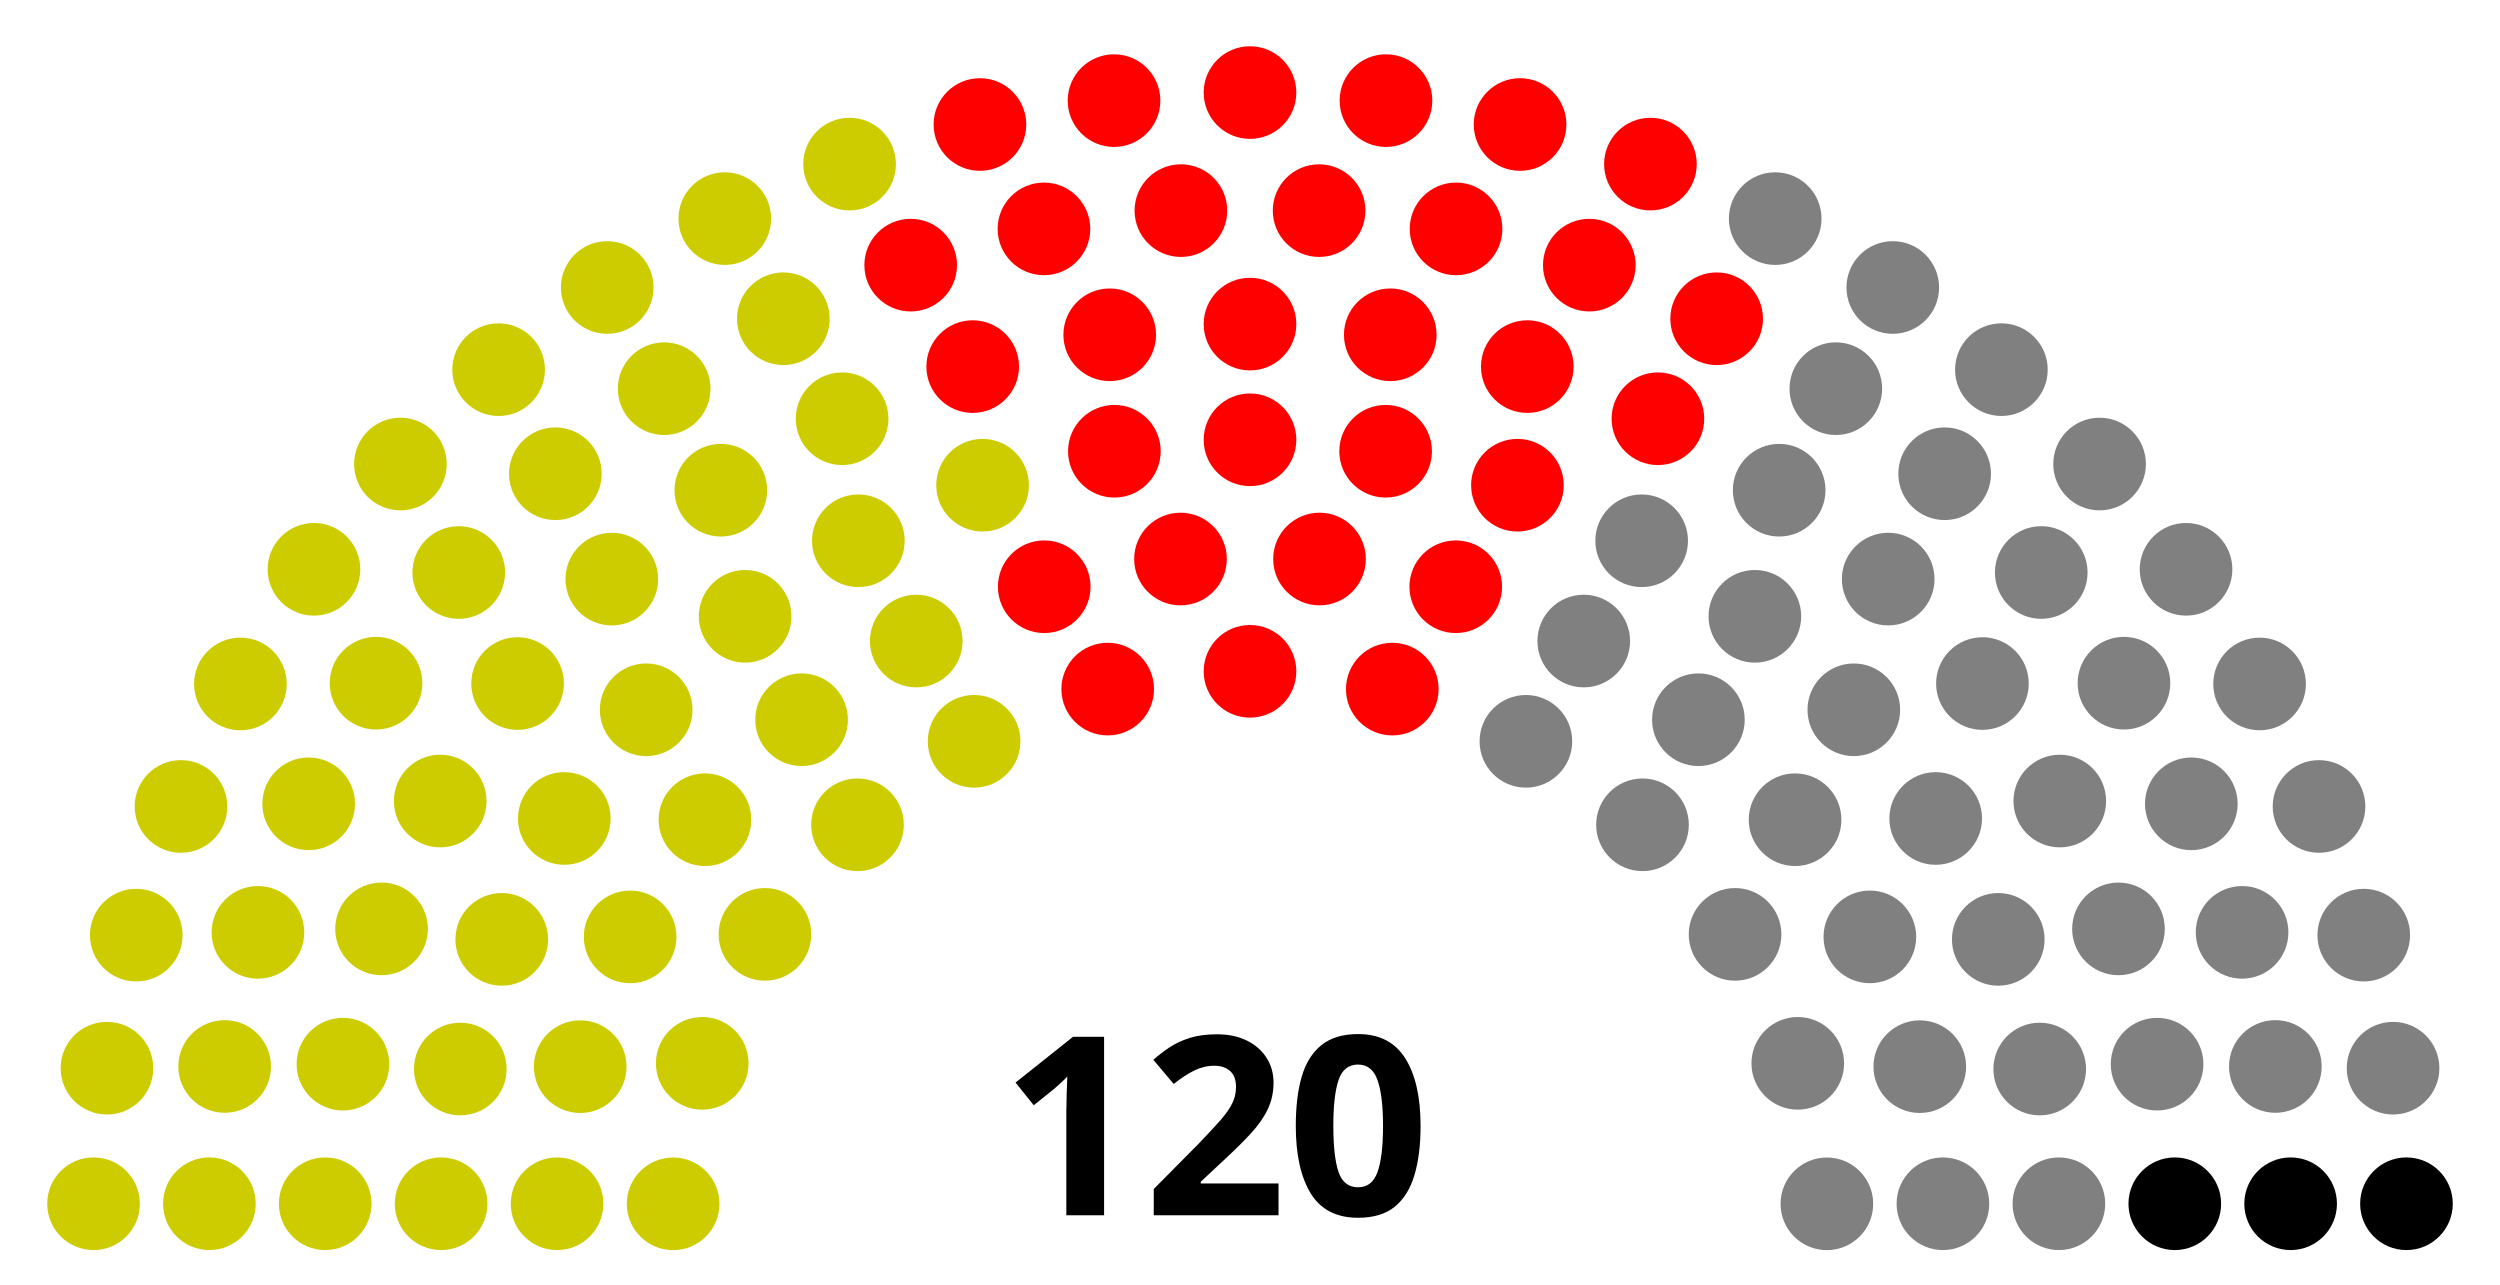
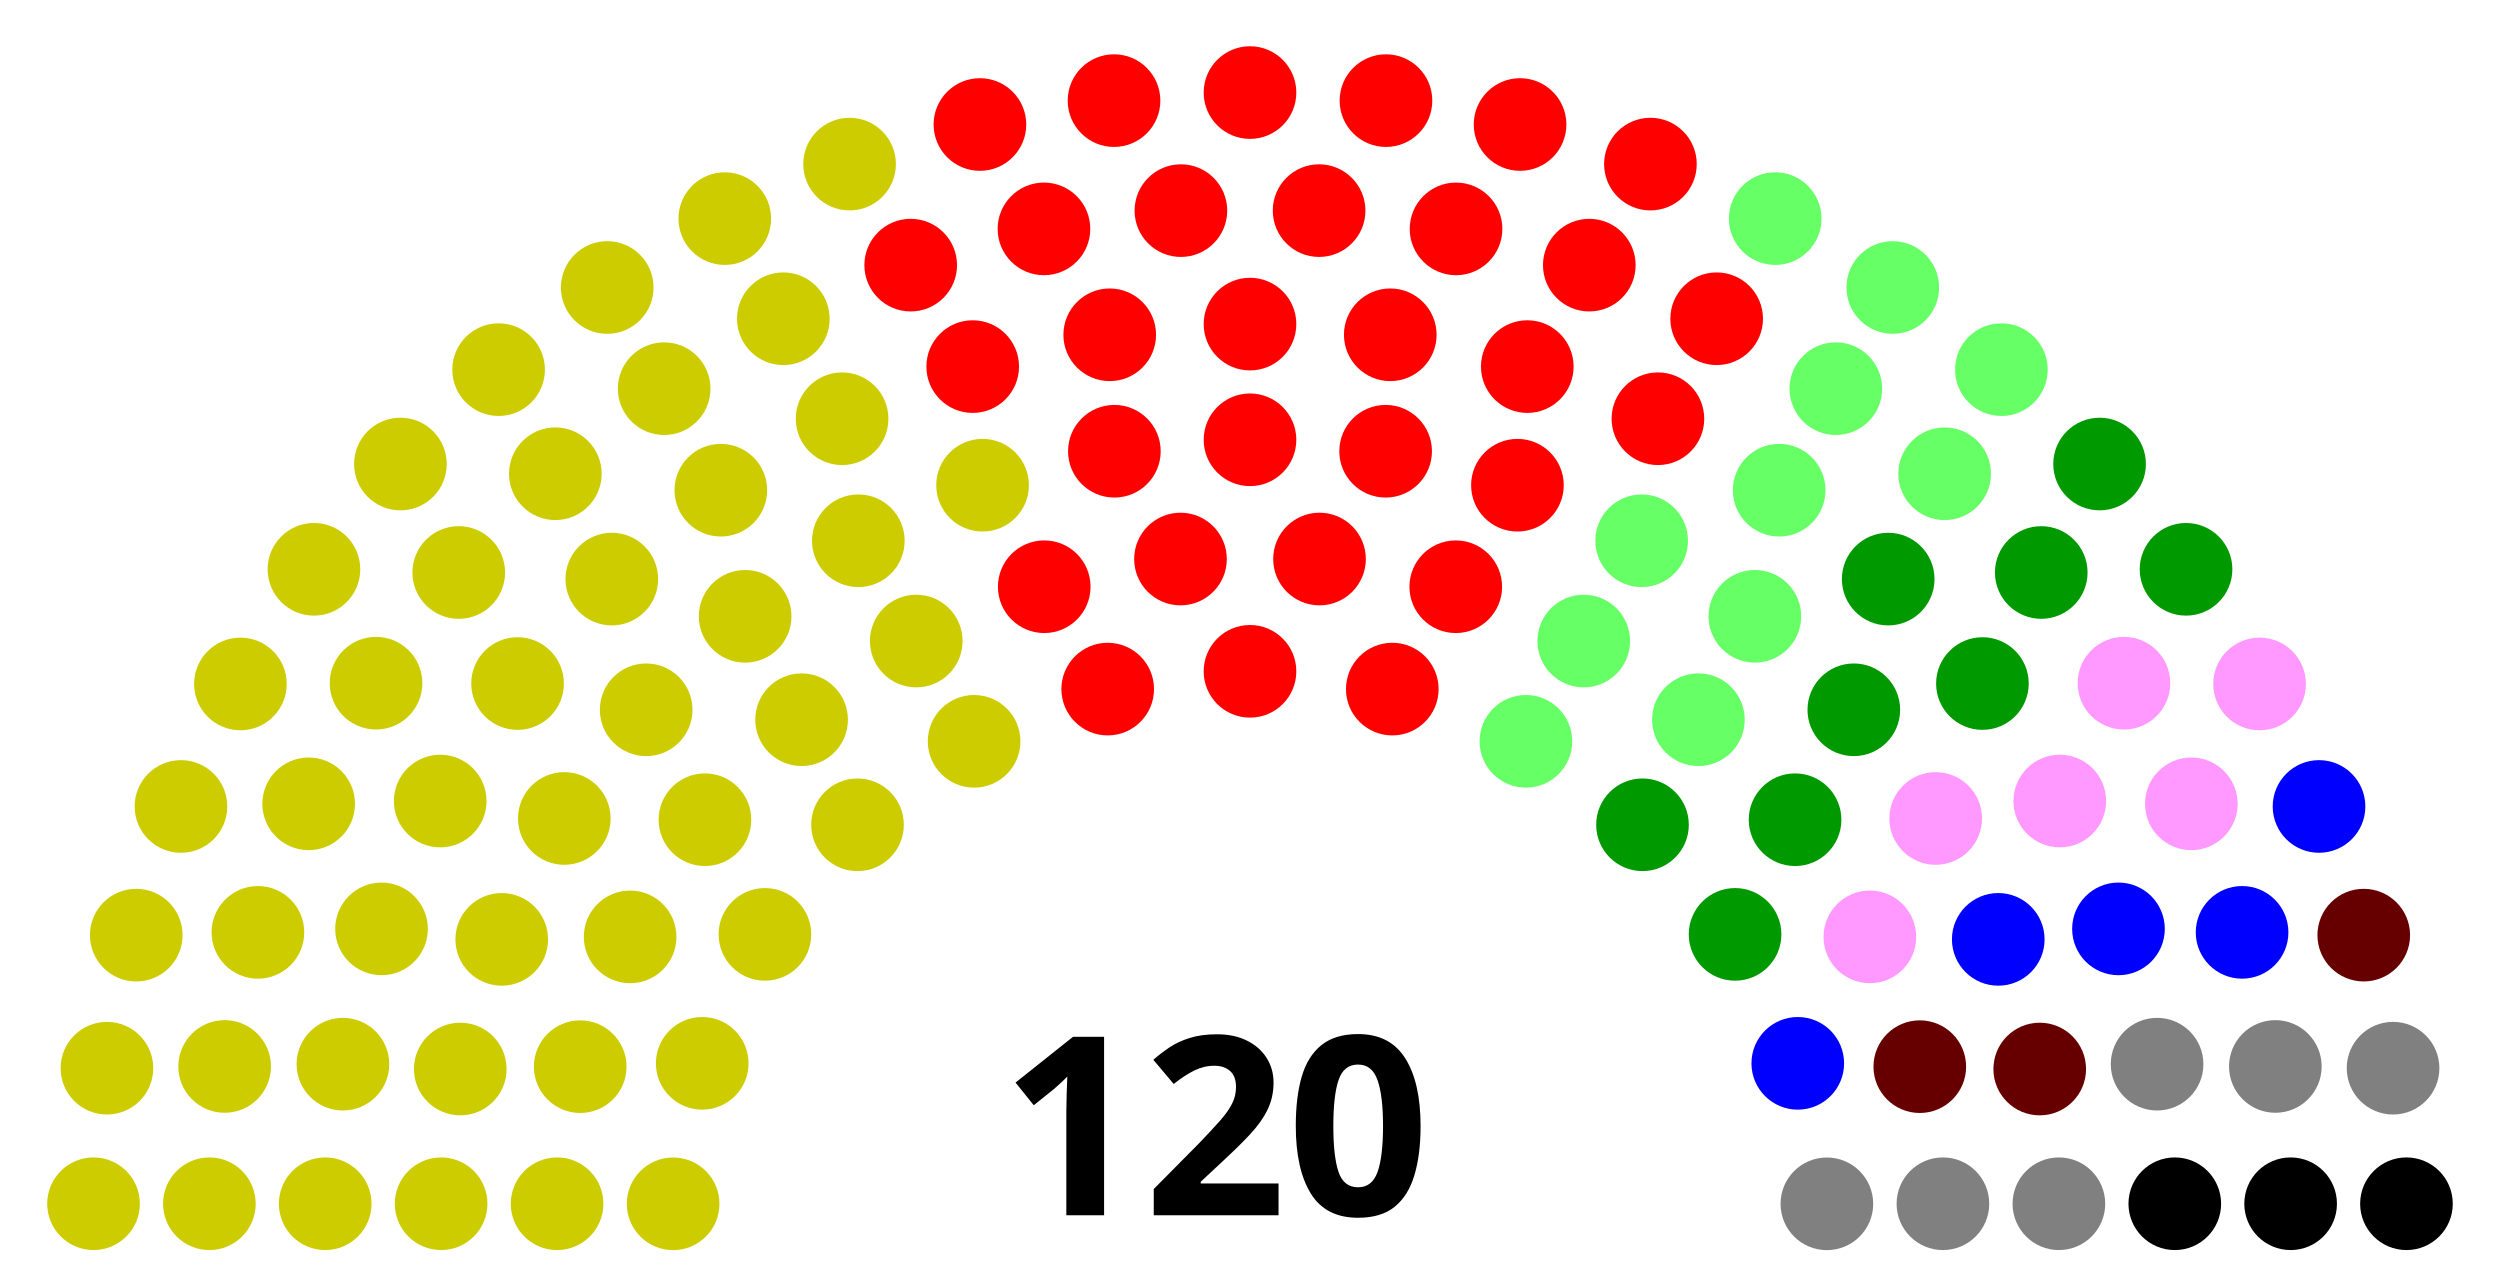
<svg xmlns="http://www.w3.org/2000/svg" version="1.1" width="360" height="185">
  <g>
    <text x="175" y="175" style="font-size:36px;font-weight:bold;text-align:center;text-anchor:middle;font-family:sans-serif">120</text>
    <g style="fill:#CCCC00" id="ABC">
      <circle cx="13.47" cy="173.34" r="6.67">
            </circle>
      <circle cx="30.15" cy="173.34" r="6.67">
            </circle>
      <circle cx="46.83" cy="173.34" r="6.67">
            </circle>
      <circle cx="63.52" cy="173.34" r="6.67">
            </circle>
      <circle cx="80.22" cy="173.34" r="6.67">
            </circle>
      <circle cx="96.93" cy="173.35" r="6.67">
            </circle>
      <circle cx="15.40" cy="153.82" r="6.67">
            </circle>
      <circle cx="32.35" cy="153.57" r="6.67">
            </circle>
      <circle cx="49.38" cy="153.24" r="6.67">
            </circle>
      <circle cx="66.28" cy="153.94" r="6.67">
            </circle>
      <circle cx="83.55" cy="153.60" r="6.67">
            </circle>
      <circle cx="19.62" cy="134.66" r="6.67">
            </circle>
      <circle cx="37.14" cy="134.26" r="6.67">
            </circle>
      <circle cx="101.12" cy="153.12" r="6.67">
            </circle>
      <circle cx="54.94" cy="133.76" r="6.67">
            </circle>
      <circle cx="26.06" cy="116.13" r="6.67">
            </circle>
      <circle cx="72.25" cy="135.27" r="6.67">
            </circle>
      <circle cx="44.45" cy="115.75" r="6.67">
            </circle>
      <circle cx="90.74" cy="134.91" r="6.67">
            </circle>
      <circle cx="63.39" cy="115.35" r="6.67">
            </circle>
      <circle cx="34.62" cy="98.49" r="6.67">
            </circle>
      <circle cx="81.26" cy="117.86" r="6.67">
            </circle>
      <circle cx="54.15" cy="98.38" r="6.67">
            </circle>
      <circle cx="110.15" cy="134.55" r="6.67">
            </circle>
      <circle cx="45.21" cy="81.98" r="6.67">
            </circle>
      <circle cx="74.53" cy="98.43" r="6.67">
            </circle>
      <circle cx="101.51" cy="118.04" r="6.67">
            </circle>
      <circle cx="66.06" cy="82.44" r="6.67">
            </circle>
      <circle cx="93.05" cy="102.21" r="6.67">
            </circle>
      <circle cx="57.66" cy="66.82" r="6.67">
            </circle>
      <circle cx="88.10" cy="83.39" r="6.67">
            </circle>
      <circle cx="123.48" cy="118.77" r="6.67">
            </circle>
      <circle cx="79.97" cy="68.22" r="6.67">
            </circle>
      <circle cx="71.80" cy="53.23" r="6.67">
            </circle>
      <circle cx="115.43" cy="103.64" r="6.67">
            </circle>
      <circle cx="107.30" cy="88.75" r="6.67">
            </circle>
      <circle cx="103.80" cy="70.59" r="6.67">
            </circle>
      <circle cx="95.64" cy="55.97" r="6.67">
            </circle>
      <circle cx="87.44" cy="41.40" r="6.67">
            </circle>
      <circle cx="123.60" cy="77.87" r="6.67">
            </circle>
      <circle cx="131.94" cy="92.31" r="6.67">
            </circle>
      <circle cx="140.27" cy="106.75" r="6.67">
            </circle>
      <circle cx="104.37" cy="31.48" r="6.67">
            </circle>
      <circle cx="112.80" cy="45.90" r="6.67">
            </circle>
      <circle cx="121.26" cy="60.30" r="6.67">
            </circle>
      <circle cx="122.34" cy="23.63" r="6.67">
            </circle>
      <circle cx="141.49" cy="69.87" r="6.67">
            </circle>
    </g>
    <g style="fill:#FF0000" id="DC">
      <circle cx="131.14" cy="38.18" r="6.67">
            </circle>
      <circle cx="140.07" cy="52.79" r="6.67">
            </circle>
      <circle cx="150.37" cy="84.49" r="6.67">
            </circle>
      <circle cx="159.51" cy="99.23" r="6.67">
            </circle>
      <circle cx="141.11" cy="17.93" r="6.67">
            </circle>
      <circle cx="150.33" cy="32.96" r="6.67">
            </circle>
      <circle cx="160.47" cy="64.98" r="6.67">
            </circle>
      <circle cx="159.80" cy="48.21" r="6.67">
            </circle>
      <circle cx="160.42" cy="14.49" r="6.67">
            </circle>
      <circle cx="169.99" cy="80.50" r="6.67">
            </circle>
      <circle cx="170.05" cy="30.33" r="6.67">
            </circle>
      <circle cx="180.00" cy="13.33" r="6.67">
            </circle>
      <circle cx="180.00" cy="46.67" r="6.67">
            </circle>
      <circle cx="180.00" cy="63.33" r="6.67">
            </circle>
      <circle cx="180.00" cy="96.67" r="6.67">
            </circle>
      <circle cx="189.95" cy="30.33" r="6.67">
            </circle>
      <circle cx="190.01" cy="80.50" r="6.67">
            </circle>
      <circle cx="199.58" cy="14.49" r="6.67">
            </circle>
      <circle cx="200.20" cy="48.21" r="6.67">
            </circle>
      <circle cx="199.53" cy="64.98" r="6.67">
            </circle>
      <circle cx="209.67" cy="32.96" r="6.67">
            </circle>
      <circle cx="218.89" cy="17.93" r="6.67">
            </circle>
      <circle cx="200.49" cy="99.23" r="6.67">
            </circle>
      <circle cx="209.63" cy="84.49" r="6.67">
            </circle>
      <circle cx="219.93" cy="52.79" r="6.67">
            </circle>
      <circle cx="228.86" cy="38.18" r="6.67">
            </circle>
      <circle cx="218.51" cy="69.87" r="6.67">
            </circle>
      <circle cx="237.66" cy="23.63" r="6.67">
            </circle>
      <circle cx="238.74" cy="60.30" r="6.67">
            </circle>
      <circle cx="247.20" cy="45.90" r="6.67">
            </circle>
    </g>
-     <g style="fill:#808080" id="LCD">
+     <g style="fill:#66FF66" id="LCD">
      <circle cx="255.63" cy="31.48" r="6.67">
            </circle>
      <circle cx="219.73" cy="106.75" r="6.67">
            </circle>
      <circle cx="228.06" cy="92.31" r="6.67">
            </circle>
      <circle cx="236.40" cy="77.87" r="6.67">
            </circle>
      <circle cx="272.56" cy="41.40" r="6.67">
            </circle>
      <circle cx="264.36" cy="55.97" r="6.67">
            </circle>
      <circle cx="256.20" cy="70.59" r="6.67">
            </circle>
      <circle cx="252.70" cy="88.75" r="6.67">
            </circle>
      <circle cx="244.57" cy="103.64" r="6.67">
            </circle>
      <circle cx="288.20" cy="53.23" r="6.67">
            </circle>
      <circle cx="280.03" cy="68.22" r="6.67">
            </circle>
    </g>
-     <g style="fill:#808080" id="AD">
+     <g style="fill:#009900" id="AD">
      <circle cx="236.52" cy="118.77" r="6.67">
            </circle>
      <circle cx="271.90" cy="83.39" r="6.67">
            </circle>
      <circle cx="302.34" cy="66.82" r="6.67">
            </circle>
      <circle cx="266.95" cy="102.21" r="6.67">
            </circle>
      <circle cx="293.94" cy="82.44" r="6.67">
            </circle>
      <circle cx="258.49" cy="118.04" r="6.67">
            </circle>
      <circle cx="285.47" cy="98.43" r="6.67">
            </circle>
      <circle cx="314.79" cy="81.98" r="6.67">
            </circle>
      <circle cx="249.85" cy="134.55" r="6.67">
            </circle>
    </g>
-     <g style="fill:#808080" id="MEC">
+     <g style="fill:#FF99FF" id="MEC">
      <circle cx="305.85" cy="98.38" r="6.67">
            </circle>
      <circle cx="278.74" cy="117.86" r="6.67">
            </circle>
      <circle cx="325.38" cy="98.49" r="6.67">
            </circle>
      <circle cx="296.61" cy="115.35" r="6.67">
            </circle>
      <circle cx="269.26" cy="134.91" r="6.67">
            </circle>
      <circle cx="315.55" cy="115.75" r="6.67">
            </circle>
    </g>
-     <g style="fill:#808080" id="BNP">
+     <g style="fill:#0000FF" id="BNP">
      <circle cx="287.75" cy="135.27" r="6.67">
        </circle>
      <circle cx="333.94" cy="116.13" r="6.67">
        </circle>
      <circle cx="305.06" cy="133.76" r="6.67">
        </circle>
      <circle cx="258.88" cy="153.12" r="6.67">
        </circle>
      <circle cx="322.86" cy="134.26" r="6.67">
        </circle>
    </g>
-     <g style="fill:#808080" id="PFD">
+     <g style="fill:#660000" id="PFD">
      <circle cx="340.38" cy="134.66" r="6.67">
            </circle>
      <circle cx="276.45" cy="153.60" r="6.67">
            </circle>
      <circle cx="293.72" cy="153.94" r="6.67">
            </circle>
    </g>
    <g style="fill:#808080" id="RCL">
      <circle cx="310.62" cy="153.24" r="6.67">
        </circle>
    </g>
    <g style="fill:#808080" id="BCP">
      <circle cx="327.65" cy="153.57" r="6.67">
        </circle>
    </g>
    <g style="fill:#808080" id="DPL">
      <circle cx="344.60" cy="153.82" r="6.67">
        </circle>
    </g>
    <g style="fill:#808080" id="MFP">
      <circle cx="263.07" cy="173.35" r="6.67">
        </circle>
    </g>
    <g style="fill:#808080" id="LPC">
      <circle cx="279.78" cy="173.34" r="6.67">
        </circle>
    </g>
    <g style="fill:#808080" id="NIP">
      <circle cx="296.48" cy="173.34" r="6.67">
        </circle>
    </g>
    <g style="fill:#000000" id="EMPTY">
      <circle cx="313.17" cy="173.34" r="6.67">
        </circle>
      <circle cx="329.85" cy="173.34" r="6.67">
        </circle>
      <circle cx="346.53" cy="173.34" r="6.67">
        </circle>
    </g>
  </g>
</svg>
